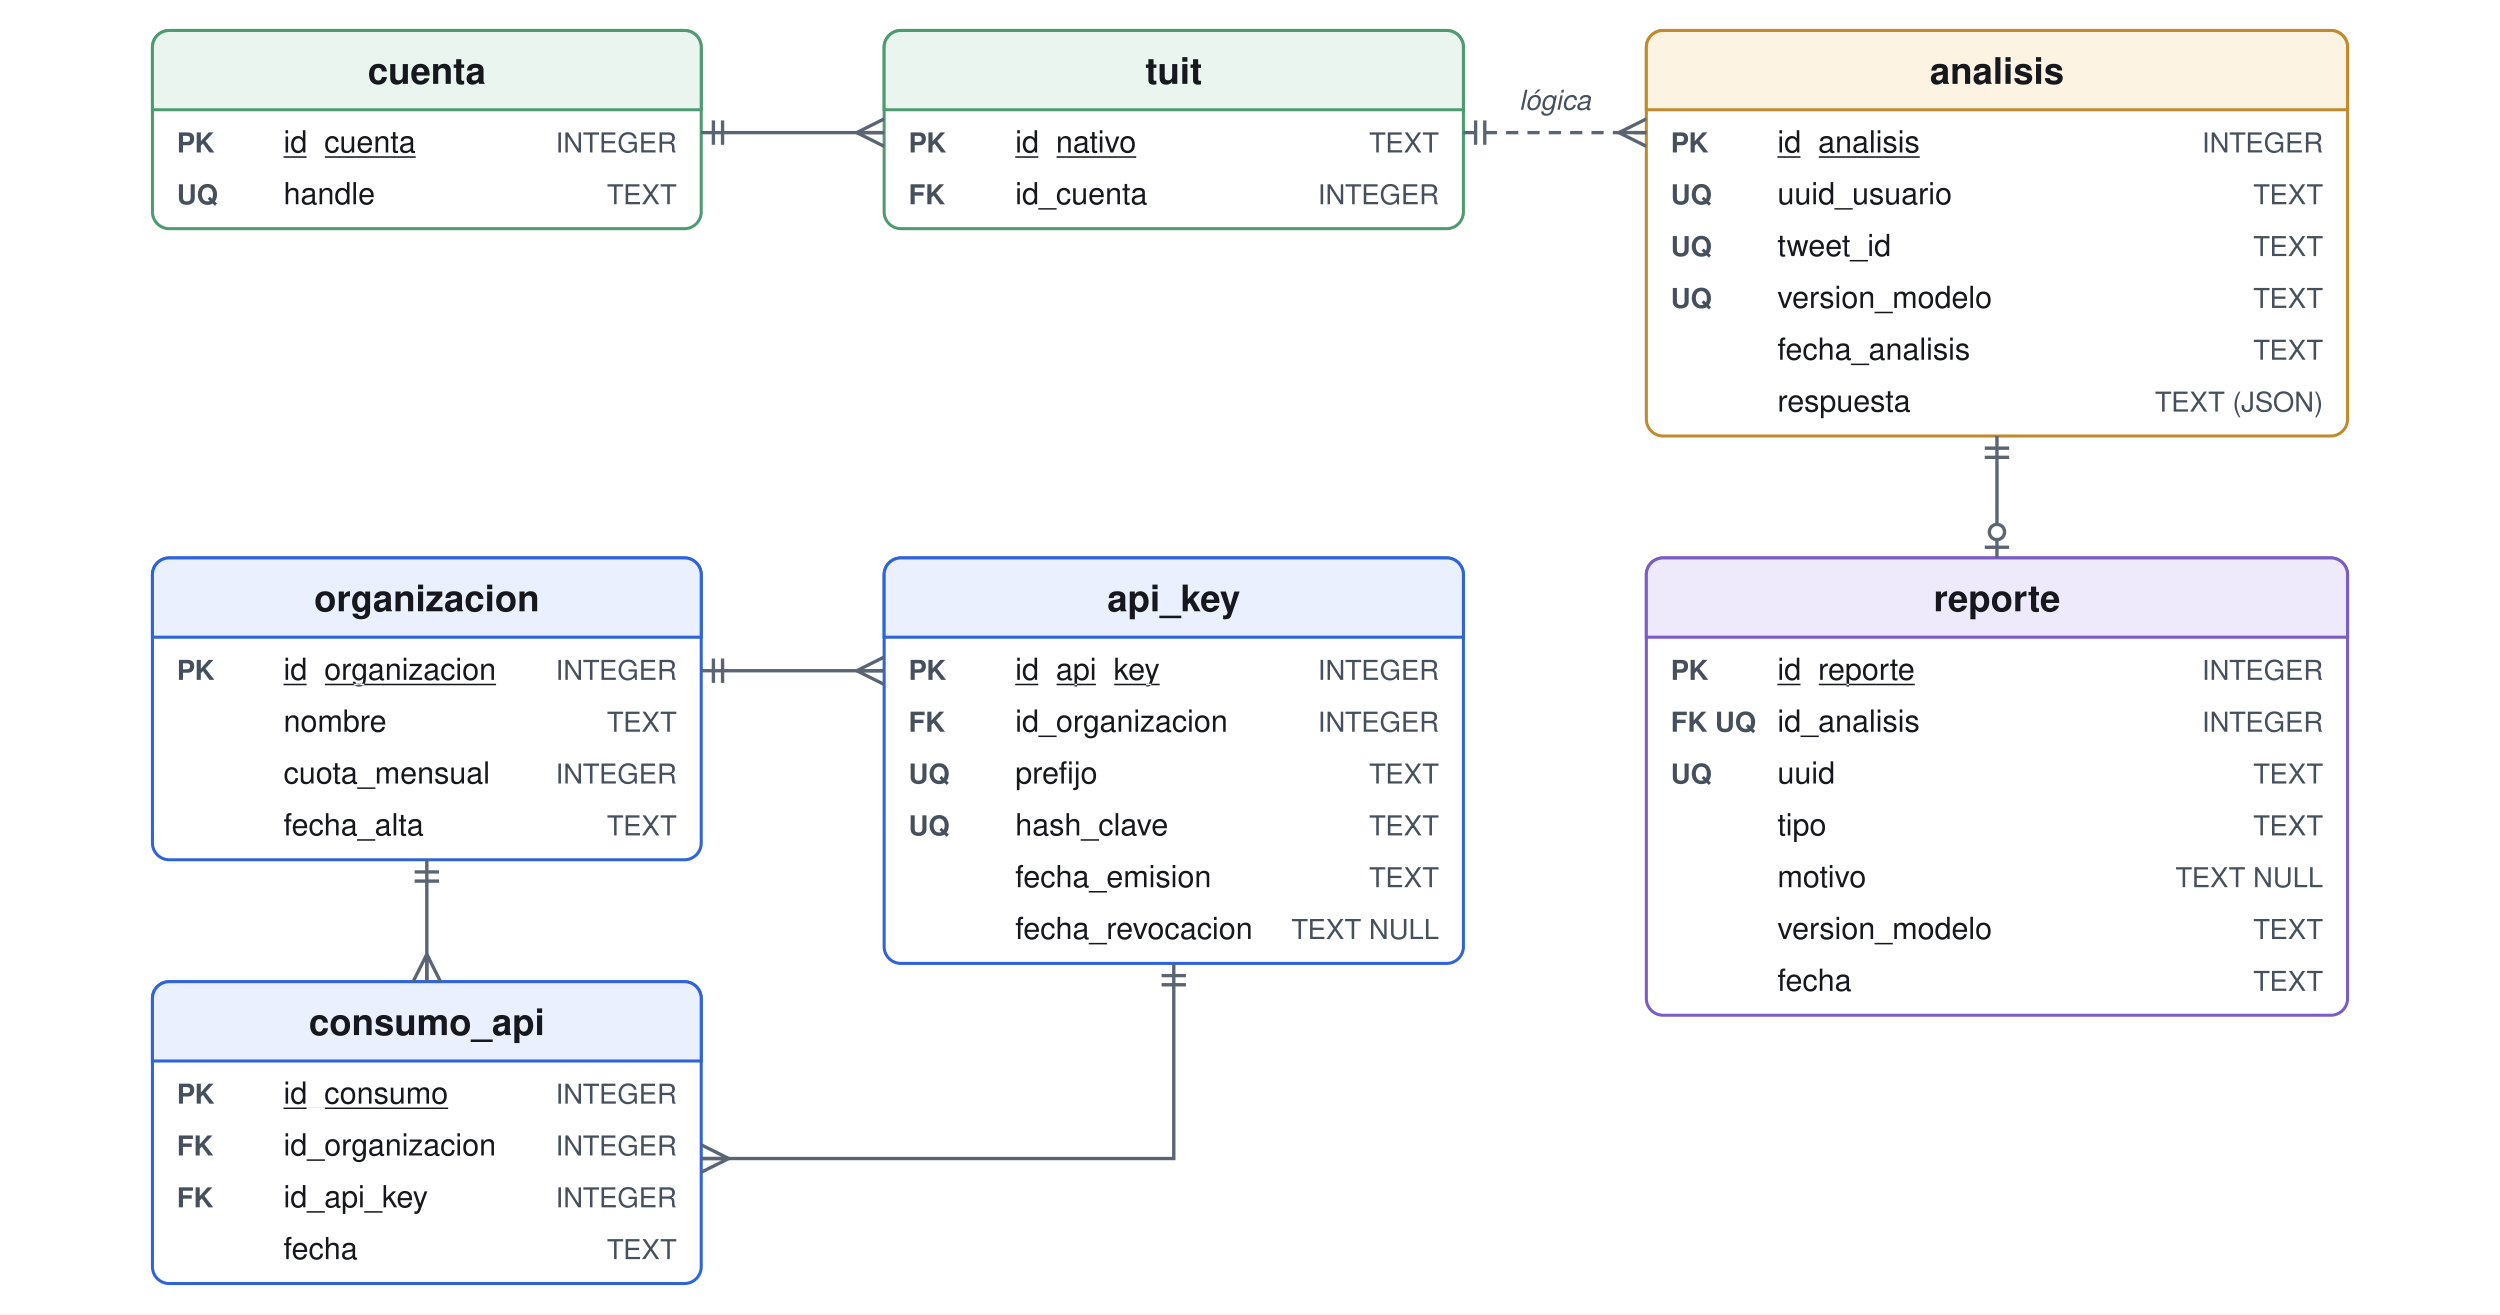
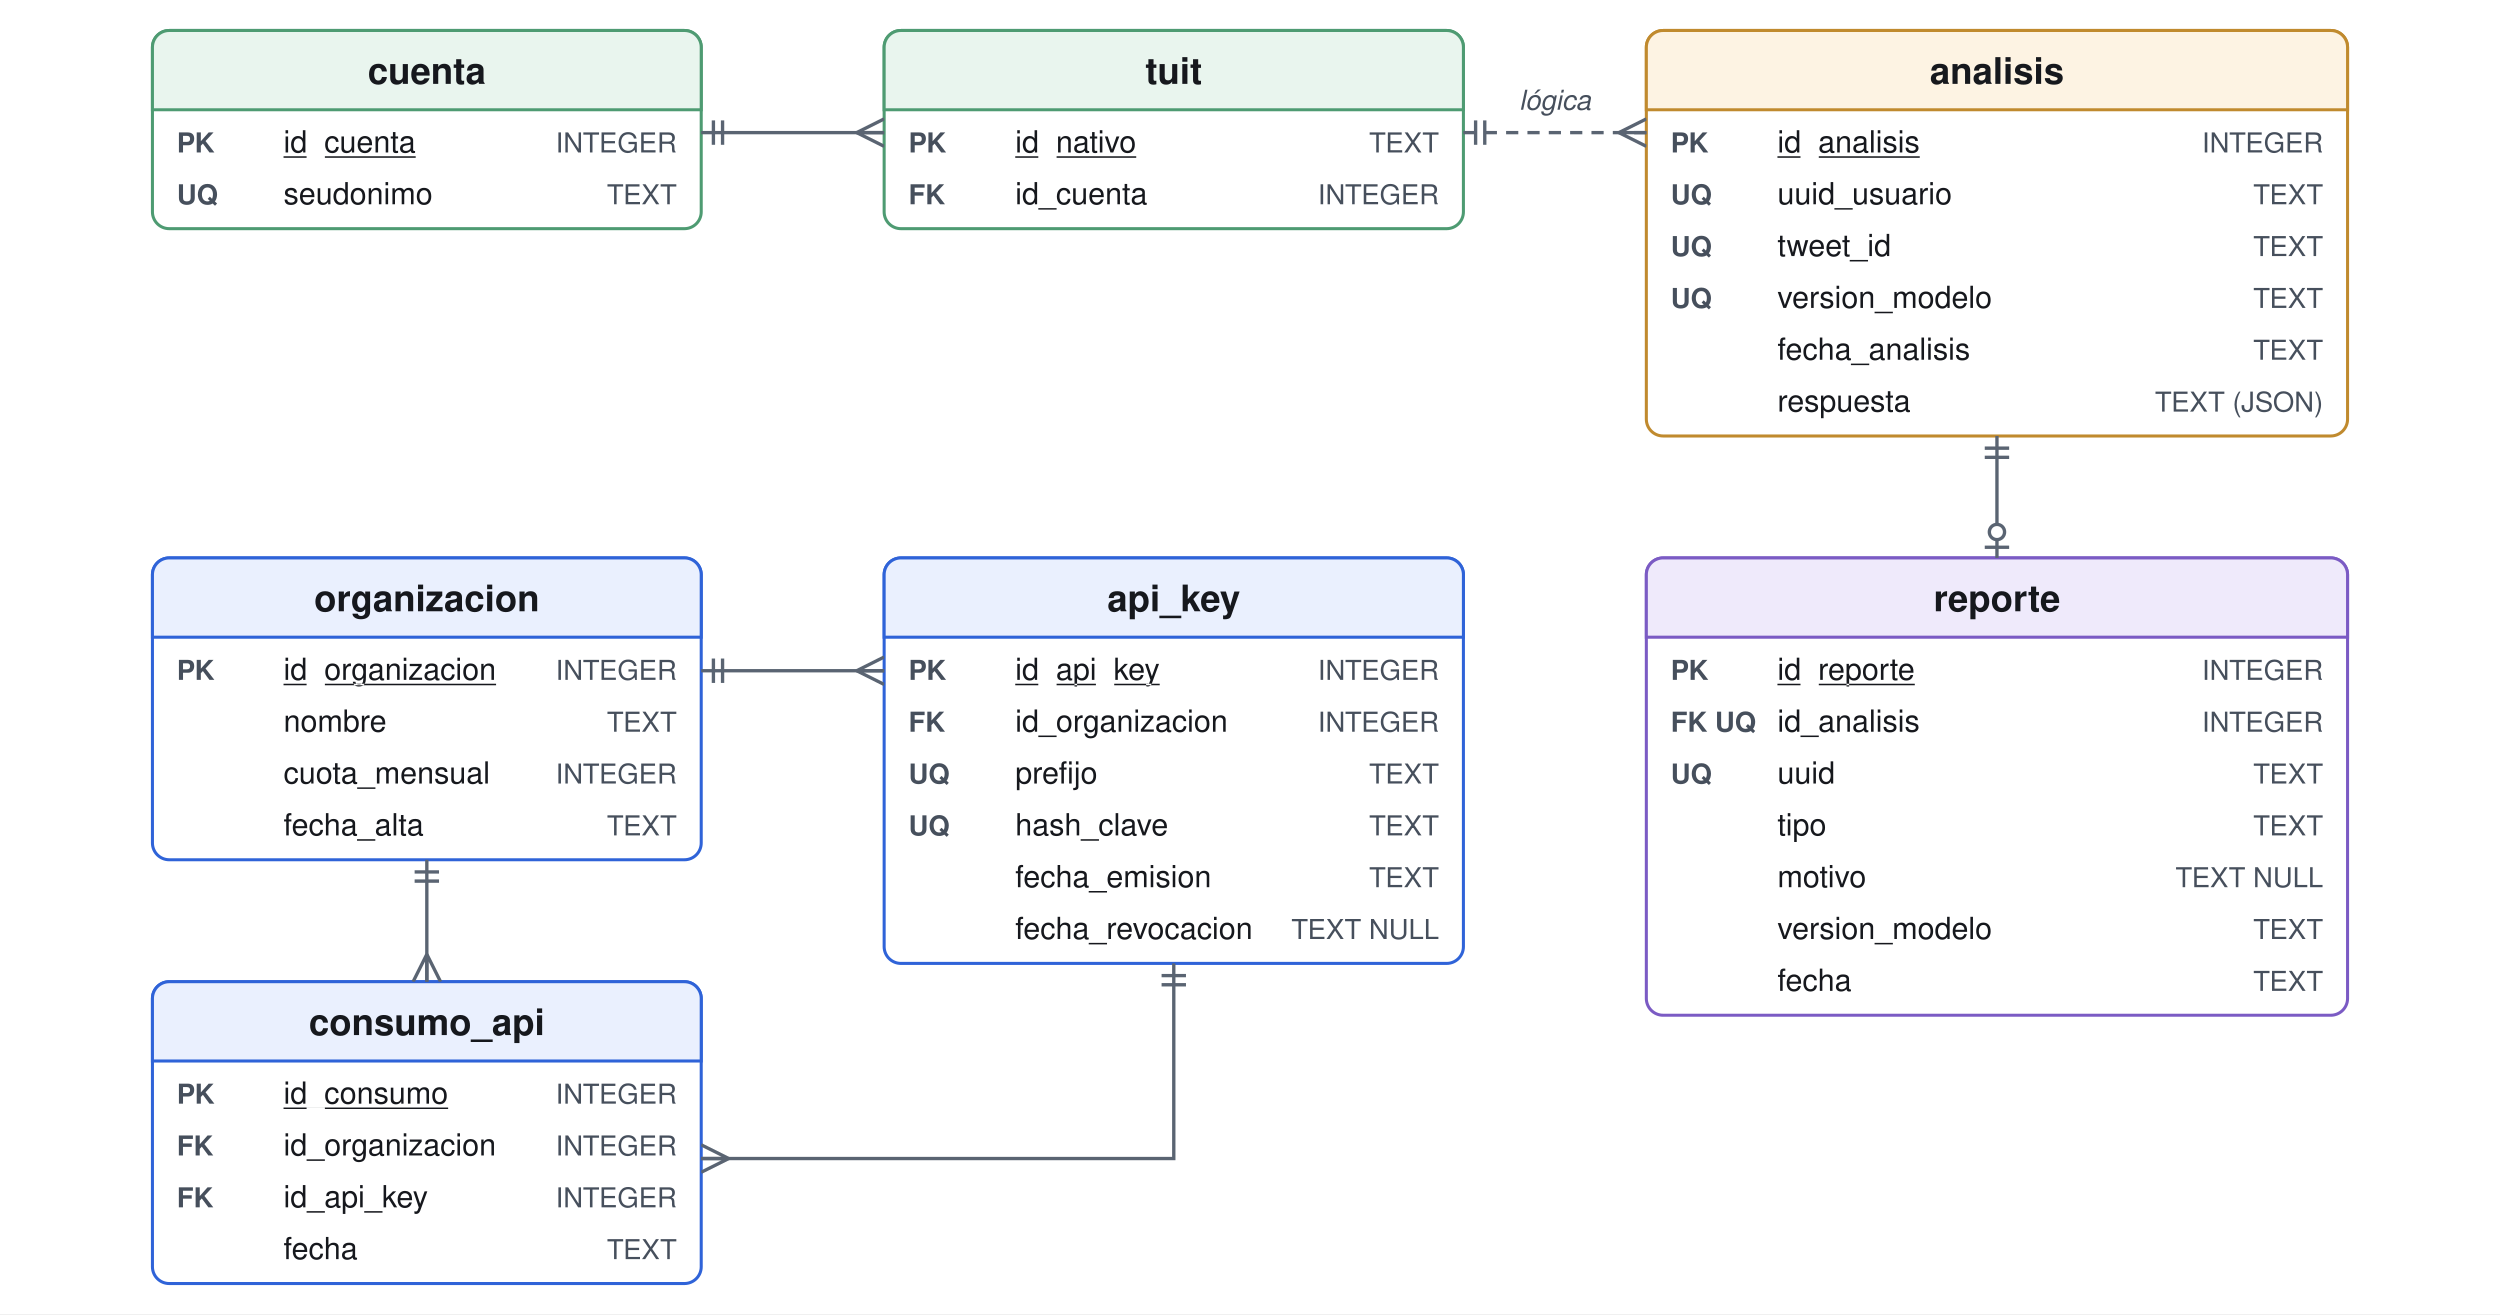
<svg xmlns="http://www.w3.org/2000/svg" viewBox="0 0 1640 862" width="1640" height="862" font-family="'Avenir Next','Segoe UI',system-ui,Helvetica,Arial,sans-serif">
  <style>
    .t{font-size:24px;font-weight:700;fill:#16181D;text-anchor:middle}
    .a{font-size:20px;fill:#16181D}
    .u{text-decoration:underline}
    .k{font-size:18px;font-weight:700;fill:#464F5C}
    .ty{font-size:18px;fill:#464F5C;text-anchor:end}
    .l{font-size:18px;fill:#464F5C;font-style:italic}
    .lm{text-anchor:middle}
    .e{fill:none;stroke:#5A6472;stroke-width:2.2}
    .dl{stroke-dasharray:8 6}
  </style>
  <defs>
    <marker id="uno" viewBox="0 0 24 24" refX="24" refY="12" markerWidth="24" markerHeight="24" markerUnits="userSpaceOnUse" orient="auto-start-reverse">
      <path d="M10,4 V20 M16,4 V20" stroke="#5A6472" stroke-width="2.2" />
    </marker>
    <marker id="ceroUno" viewBox="0 0 24 24" refX="24" refY="12" markerWidth="24" markerHeight="24" markerUnits="userSpaceOnUse" orient="auto-start-reverse">
      <circle cx="7" cy="12" r="5" fill="#fff" stroke="#5A6472" stroke-width="2.2" />
      <path d="M17,4 V20" stroke="#5A6472" stroke-width="2.2" />
    </marker>
    <marker id="muchos" viewBox="0 0 24 24" refX="24" refY="12" markerWidth="24" markerHeight="24" markerUnits="userSpaceOnUse" orient="auto-start-reverse">
      <path d="M6,12 L24,3 M6,12 L24,12 M6,12 L24,21" fill="none" stroke="#5A6472" stroke-width="2.2" />
    </marker>
  </defs>
  <rect width="100%" height="100%" fill="#fff" />
  <rect x="100" y="20" width="360" height="130" rx="11" fill="#fff" stroke="#4E9B72" stroke-width="2" />
  <path d="M100,72 V31 a11,11 0 0 1 11,-11 H449 a11,11 0 0 1 11,11 V72 z" fill="#E9F5EE" stroke="#4E9B72" stroke-width="2" />
  <text x="280" y="55" class="t">cuenta</text>
  <text x="116" y="100" class="k">PK</text>
  <text x="186" y="100" class="a u">id_cuenta</text>
  <text x="444" y="100" class="ty">INTEGER</text>
  <text x="116" y="134" class="k">UQ</text>
-   <text x="186" y="134" class="a">handle</text>
+   <text x="186" y="134" class="a">seudonimo</text>
  <text x="444" y="134" class="ty">TEXT</text>
  <rect x="580" y="20" width="380" height="130" rx="11" fill="#fff" stroke="#4E9B72" stroke-width="2" />
  <path d="M580,72 V31 a11,11 0 0 1 11,-11 H949 a11,11 0 0 1 11,11 V72 z" fill="#E9F5EE" stroke="#4E9B72" stroke-width="2" />
  <text x="770" y="55" class="t">tuit</text>
  <text x="596" y="100" class="k">PK</text>
  <text x="666" y="100" class="a u">id_nativo</text>
  <text x="944" y="100" class="ty">TEXT</text>
  <text x="596" y="134" class="k">FK</text>
  <text x="666" y="134" class="a">id_cuenta</text>
  <text x="944" y="134" class="ty">INTEGER</text>
  <rect x="1080" y="20" width="460" height="266" rx="11" fill="#fff" stroke="#C08A2E" stroke-width="2" />
  <path d="M1080,72 V31 a11,11 0 0 1 11,-11 H1529 a11,11 0 0 1 11,11 V72 z" fill="#FDF3E3" stroke="#C08A2E" stroke-width="2" />
  <text x="1310" y="55" class="t">analisis</text>
  <text x="1096" y="100" class="k">PK</text>
  <text x="1166" y="100" class="a u">id_analisis</text>
  <text x="1524" y="100" class="ty">INTEGER</text>
  <text x="1096" y="134" class="k">UQ</text>
  <text x="1166" y="134" class="a">uuid_usuario</text>
  <text x="1524" y="134" class="ty">TEXT</text>
  <text x="1096" y="168" class="k">UQ</text>
  <text x="1166" y="168" class="a">tweet_id</text>
  <text x="1524" y="168" class="ty">TEXT</text>
  <text x="1096" y="202" class="k">UQ</text>
  <text x="1166" y="202" class="a">version_modelo</text>
  <text x="1524" y="202" class="ty">TEXT</text>
  <text x="1166" y="236" class="a">fecha_analisis</text>
  <text x="1524" y="236" class="ty">TEXT</text>
  <text x="1166" y="270" class="a">respuesta</text>
  <text x="1524" y="270" class="ty">TEXT (JSON)</text>
  <rect x="1080" y="366" width="460" height="300" rx="11" fill="#fff" stroke="#7B5BC4" stroke-width="2" />
  <path d="M1080,418 V377 a11,11 0 0 1 11,-11 H1529 a11,11 0 0 1 11,11 V418 z" fill="#EFEAFB" stroke="#7B5BC4" stroke-width="2" />
  <text x="1310" y="401" class="t">reporte</text>
  <text x="1096" y="446" class="k">PK</text>
  <text x="1166" y="446" class="a u">id_reporte</text>
  <text x="1524" y="446" class="ty">INTEGER</text>
  <text x="1096" y="480" class="k">FK UQ</text>
  <text x="1166" y="480" class="a">id_analisis</text>
  <text x="1524" y="480" class="ty">INTEGER</text>
  <text x="1096" y="514" class="k">UQ</text>
  <text x="1166" y="514" class="a">uuid</text>
  <text x="1524" y="514" class="ty">TEXT</text>
  <text x="1166" y="548" class="a">tipo</text>
  <text x="1524" y="548" class="ty">TEXT</text>
  <text x="1166" y="582" class="a">motivo</text>
  <text x="1524" y="582" class="ty">TEXT NULL</text>
  <text x="1166" y="616" class="a">version_modelo</text>
  <text x="1524" y="616" class="ty">TEXT</text>
  <text x="1166" y="650" class="a">fecha</text>
  <text x="1524" y="650" class="ty">TEXT</text>
  <rect x="100" y="366" width="360" height="198" rx="11" fill="#fff" stroke="#2F63D8" stroke-width="2" />
  <path d="M100,418 V377 a11,11 0 0 1 11,-11 H449 a11,11 0 0 1 11,11 V418 z" fill="#EAF0FE" stroke="#2F63D8" stroke-width="2" />
  <text x="280" y="401" class="t">organizacion</text>
  <text x="116" y="446" class="k">PK</text>
  <text x="186" y="446" class="a u">id_organizacion</text>
  <text x="444" y="446" class="ty">INTEGER</text>
  <text x="186" y="480" class="a">nombre</text>
  <text x="444" y="480" class="ty">TEXT</text>
  <text x="186" y="514" class="a">cuota_mensual</text>
  <text x="444" y="514" class="ty">INTEGER</text>
  <text x="186" y="548" class="a">fecha_alta</text>
  <text x="444" y="548" class="ty">TEXT</text>
  <rect x="580" y="366" width="380" height="266" rx="11" fill="#fff" stroke="#2F63D8" stroke-width="2" />
  <path d="M580,418 V377 a11,11 0 0 1 11,-11 H949 a11,11 0 0 1 11,11 V418 z" fill="#EAF0FE" stroke="#2F63D8" stroke-width="2" />
  <text x="770" y="401" class="t">api_key</text>
  <text x="596" y="446" class="k">PK</text>
  <text x="666" y="446" class="a u">id_api_key</text>
  <text x="944" y="446" class="ty">INTEGER</text>
  <text x="596" y="480" class="k">FK</text>
  <text x="666" y="480" class="a">id_organizacion</text>
  <text x="944" y="480" class="ty">INTEGER</text>
  <text x="596" y="514" class="k">UQ</text>
  <text x="666" y="514" class="a">prefijo</text>
  <text x="944" y="514" class="ty">TEXT</text>
  <text x="596" y="548" class="k">UQ</text>
  <text x="666" y="548" class="a">hash_clave</text>
  <text x="944" y="548" class="ty">TEXT</text>
  <text x="666" y="582" class="a">fecha_emision</text>
  <text x="944" y="582" class="ty">TEXT</text>
  <text x="666" y="616" class="a">fecha_revocacion</text>
  <text x="944" y="616" class="ty">TEXT NULL</text>
  <rect x="100" y="644" width="360" height="198" rx="11" fill="#fff" stroke="#2F63D8" stroke-width="2" />
  <path d="M100,696 V655 a11,11 0 0 1 11,-11 H449 a11,11 0 0 1 11,11 V696 z" fill="#EAF0FE" stroke="#2F63D8" stroke-width="2" />
  <text x="280" y="679" class="t">consumo_api</text>
  <text x="116" y="724" class="k">PK</text>
  <text x="186" y="724" class="a u">id_consumo</text>
  <text x="444" y="724" class="ty">INTEGER</text>
  <text x="116" y="758" class="k">FK</text>
  <text x="186" y="758" class="a">id_organizacion</text>
  <text x="444" y="758" class="ty">INTEGER</text>
  <text x="116" y="792" class="k">FK</text>
  <text x="186" y="792" class="a">id_api_key</text>
  <text x="444" y="792" class="ty">INTEGER</text>
  <text x="186" y="826" class="a">fecha</text>
  <text x="444" y="826" class="ty">TEXT</text>
  <polyline points="460,87 580,87" class="e" marker-start="url(#uno)" marker-end="url(#muchos)" />
  <polyline points="960,87 1080,87" class="e dl" marker-start="url(#uno)" marker-end="url(#muchos)" />
  <polyline points="1310,286 1310,366" class="e" marker-start="url(#uno)" marker-end="url(#ceroUno)" />
  <polyline points="460,440 580,440" class="e" marker-start="url(#uno)" marker-end="url(#muchos)" />
  <polyline points="280,564 280,644" class="e" marker-start="url(#uno)" marker-end="url(#muchos)" />
  <polyline points="770,632 770,760 460,760" class="e" marker-start="url(#uno)" marker-end="url(#muchos)" />
  <text x="1020" y="72" class="l lm">lógica</text>
</svg>
